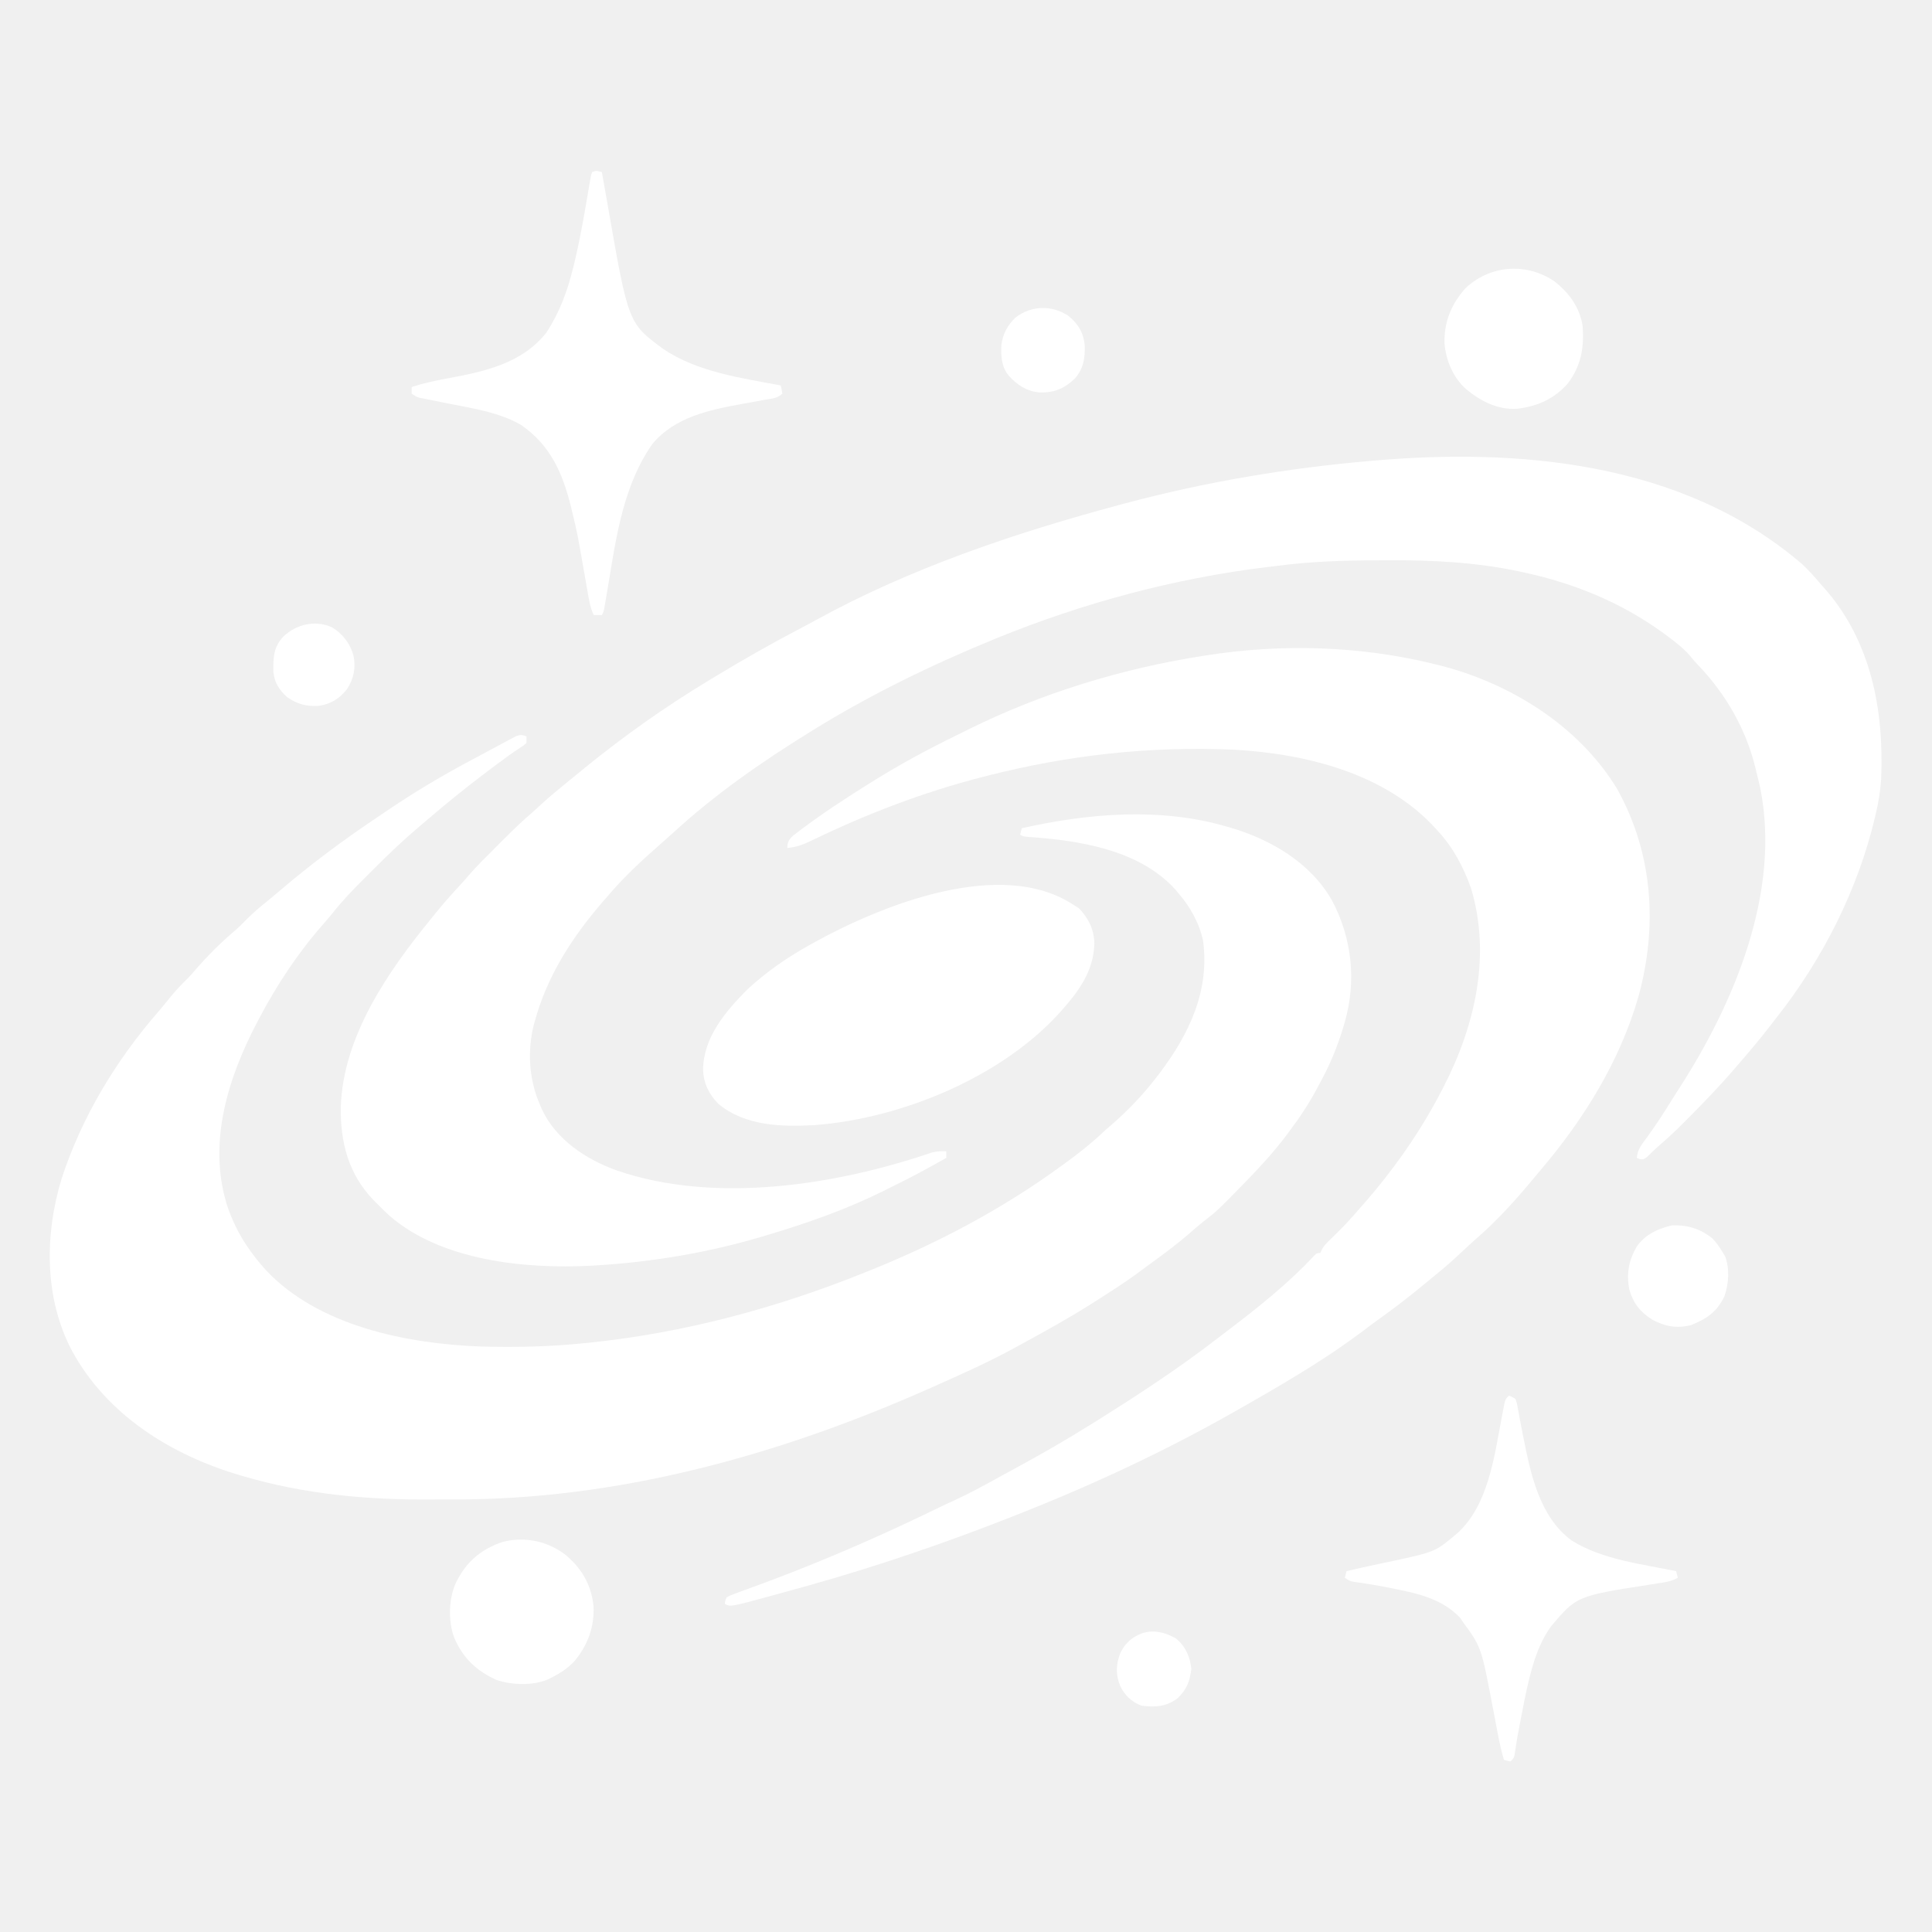
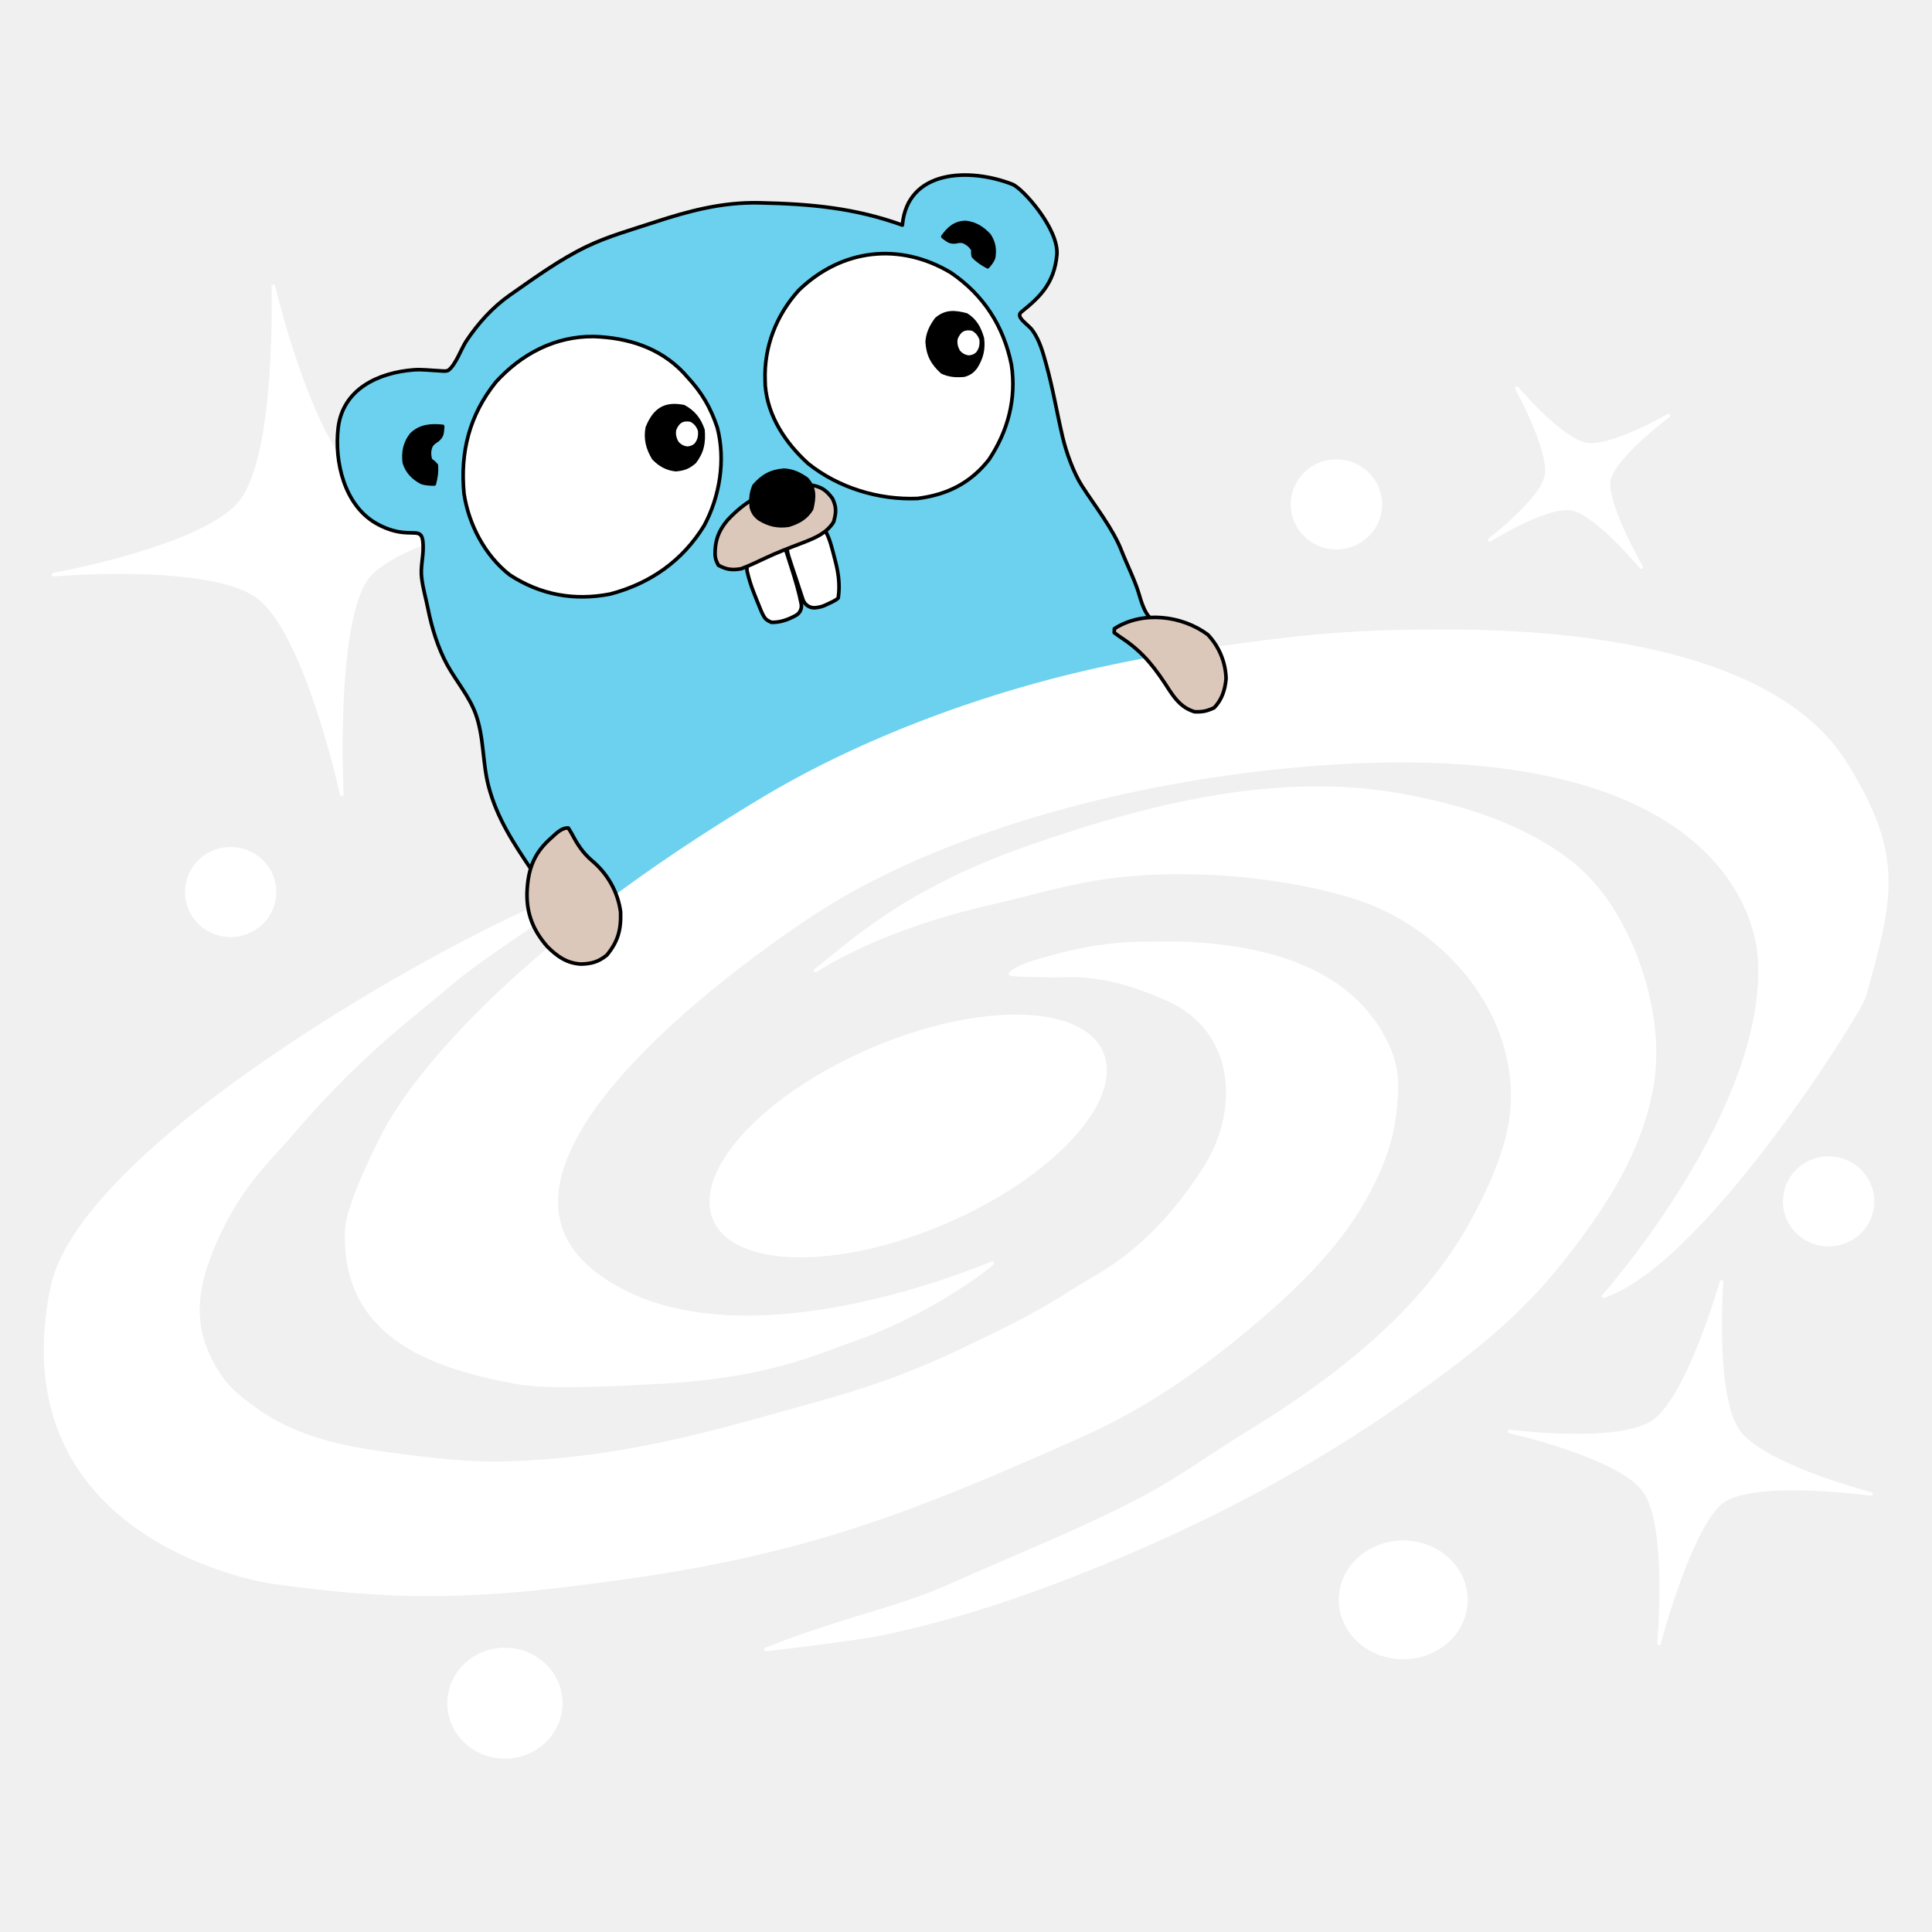
- <svg xmlns="http://www.w3.org/2000/svg" viewBox="41 76 1178 1178">
-   <g fill="#fff">
-     <path d="M0 0 C0.3 1.7 0.6 3.39 0.9 5.09 C1.17 6.61 1.43 8.13 1.7 9.64 C2.41 13.64 3.11 17.63 3.81 21.63 C16.1 92.03 16.1 92.03 37.39 107.77 C58.39 121.88 84.58 125.42 109 130 C109.62 132.38 109.62 132.38 110 135 C107.03 137.97 103.43 138.04 99.43 138.73 C97.65 139.06 95.86 139.4 94.08 139.73 C91.28 140.24 88.49 140.74 85.69 141.24 C65.79 144.81 44.24 149.35 30.69 165.8 C11.33 193.72 8.09 227.94 2.36 260.67 C2.18 261.66 2.01 262.65 1.83 263.67 C1.76 264.08 1.76 264.08 1.4 266.13 C1 268 1 268 0 270 C-1.65 270 -3.3 270 -5 270 C-7.14 265.39 -7.89 260.73 -8.73 255.77 C-9.06 253.9 -9.39 252.04 -9.72 250.18 C-9.88 249.21 -10.05 248.24 -10.23 247.24 C-15 219.94 -15 219.94 -18.25 206.5 C-18.47 205.58 -18.69 204.66 -18.92 203.71 C-24.07 183.21 -31.43 166.47 -49.25 154.12 C-62.35 146.54 -77.6 144.21 -92.25 141.31 C-95.19 140.73 -98.12 140.14 -101.06 139.55 C-102.87 139.18 -104.68 138.82 -106.49 138.47 C-107.3 138.31 -108.11 138.14 -108.95 137.97 C-109.66 137.83 -110.37 137.69 -111.11 137.55 C-113 137 -113 137 -116 135 C-116 133.68 -116 132.36 -116 131 C-108.53 128.55 -101.05 126.96 -93.31 125.56 C-71.13 121.41 -48.87 116.56 -34 98 C-25.96 85.87 -21.1 72.72 -17.62 58.62 C-17.48 58.05 -17.48 58.05 -16.75 55.11 C-13.14 40.11 -10.57 24.89 -8 9.68 C-6.7 2.03 -6.7 2.03 -6 0 C-3.51 -1.25 -2.59 -0.78 0 0 Z " transform="translate(408,181)" />
-     <path d="M0 0 C9.2 7.03 15.89 16.04 17.62 27.75 C18.56 40.88 16.66 51.77 8.61 62.5 C0.14 72.12 -10.07 76.53 -22.55 78.01 C-34.38 78.66 -44.69 73.27 -53.53 65.97 C-61.35 58.85 -65.59 48.94 -66.59 38.46 C-67.09 25.41 -62.52 14.2 -53.88 4.56 C-38.99 -9.6 -17.04 -11.28 0 0 Z " transform="translate(988.375,247.25)" />
-     <path d="M0 0 C6.07 4.85 9.25 9.96 10.17 17.71 C10.47 25.81 9.53 32.41 3.99 38.56 C-2.51 44.62 -8.6 47.14 -17.5 46.84 C-25.41 46.02 -30.88 42.38 -36.21 36.56 C-40.65 31 -40.88 24.97 -40.65 18.04 C-39.77 11.18 -36.95 5.88 -31.96 1.12 C-22.42 -6.18 -10.01 -6.54 0 0 Z " transform="translate(692.207,268.4414)" />
-     <path d="M0 0 C3.99 3.78 7.6 7.74 11.1 11.96 C11.85 12.79 12.59 13.61 13.36 14.46 C42.03 46.9 49.88 89.04 48.1 130.96 C47.66 137.76 46.62 144.33 45.1 150.96 C44.88 151.93 44.66 152.9 44.43 153.9 C34.02 198.16 12.61 240.48 -15.49 276.18 C-16.9 277.96 -18.28 279.76 -19.66 281.56 C-25.74 289.42 -32.1 297.01 -38.63 304.5 C-39.66 305.69 -40.69 306.89 -41.72 308.09 C-50.93 318.81 -60.8 328.96 -70.77 338.96 C-71.56 339.75 -72.34 340.54 -73.15 341.35 C-77.35 345.54 -81.64 349.57 -86.14 353.44 C-89.13 356.03 -91.97 358.81 -94.82 361.56 C-96.9 362.96 -96.9 362.96 -99.16 362.68 C-99.74 362.44 -100.31 362.21 -100.9 361.96 C-100.48 356.66 -97.53 353.28 -94.46 349.15 C-88.98 341.59 -83.96 333.86 -79.09 325.89 C-77.95 324.04 -76.77 322.21 -75.58 320.39 C-41.57 267.94 -12.85 199.92 -25.65 136.34 C-26.34 133.2 -27.11 130.08 -27.9 126.96 C-28.06 126.26 -28.23 125.56 -28.4 124.84 C-34.02 101.05 -46.54 79.17 -63.39 61.61 C-65.9 58.96 -65.9 58.96 -68.39 55.91 C-70.82 53.05 -73.28 50.8 -76.21 48.46 C-77.09 47.75 -77.98 47.04 -78.89 46.31 C-106.03 25.19 -136.35 12.19 -169.9 4.96 C-170.79 4.77 -171.69 4.57 -172.61 4.37 C-198.84 -1.19 -225.38 -2.58 -252.12 -2.42 C-254.25 -2.41 -256.38 -2.41 -258.52 -2.4 C-279.12 -2.34 -299.44 -1.76 -319.9 0.96 C-322.27 1.25 -324.65 1.53 -327.03 1.81 C-383.02 8.68 -438.7 23.67 -490.9 44.96 C-491.56 45.23 -492.22 45.5 -492.9 45.78 C-530.98 61.37 -567.86 79.34 -602.9 100.96 C-603.71 101.46 -604.52 101.96 -605.36 102.48 C-634.47 120.51 -663.1 140.42 -688.34 163.62 C-690.53 165.62 -692.73 167.58 -694.96 169.53 C-706.96 179.99 -718.64 190.76 -728.9 202.96 C-729.72 203.9 -730.53 204.84 -731.38 205.81 C-750.03 227.35 -765.42 251.23 -772.9 278.96 C-772.99 279.3 -772.99 279.3 -773.47 281.03 C-777.4 296.69 -776.34 314.19 -769.9 328.96 C-769.44 330.07 -768.98 331.19 -768.5 332.33 C-759.7 350.97 -741.74 362.78 -722.88 369.62 C-663.07 390.19 -589.19 378.65 -530.52 358.63 C-527.56 357.88 -524.93 357.85 -521.9 357.96 C-521.9 359.28 -521.9 360.6 -521.9 361.96 C-532.39 367.89 -542.91 373.65 -553.75 378.91 C-556.02 380.02 -558.29 381.16 -560.55 382.3 C-583.07 393.46 -606.84 401.76 -630.9 408.96 C-631.93 409.27 -632.96 409.58 -634.02 409.9 C-667.46 419.83 -701.66 425.53 -736.46 427.59 C-737.14 427.63 -737.82 427.67 -738.51 427.71 C-778.5 429.79 -830.04 424.76 -861.68 396.99 C-864.16 394.71 -866.53 392.36 -868.9 389.96 C-869.72 389.14 -870.55 388.31 -871.4 387.46 C-886.5 371.57 -891.43 352.42 -891.1 330.98 C-889.76 287.83 -862.27 248.2 -835.9 215.96 C-835.2 215.09 -834.51 214.23 -833.79 213.33 C-828.96 207.33 -823.92 201.61 -818.67 195.98 C-816.69 193.85 -814.79 191.66 -812.9 189.45 C-807.96 183.78 -802.6 178.51 -797.27 173.21 C-795.46 171.4 -793.66 169.6 -791.86 167.79 C-786.04 161.96 -780.17 156.3 -773.9 150.96 C-772.12 149.34 -770.35 147.72 -768.59 146.09 C-763.18 141.17 -757.59 136.55 -751.9 131.96 C-750.59 130.89 -749.28 129.83 -747.96 128.76 C-746.57 127.62 -745.17 126.48 -743.77 125.34 C-743.13 124.81 -742.48 124.29 -741.82 123.74 C-718.09 104.44 -693.08 86.77 -666.9 70.96 C-665.89 70.35 -664.87 69.73 -663.83 69.1 C-645.97 58.25 -627.91 47.98 -609.38 38.32 C-606.69 36.91 -604.01 35.49 -601.35 34.01 C-543.88 2.43 -480.02 -19.08 -416.9 -36.04 C-415.66 -36.37 -414.43 -36.7 -413.15 -37.05 C-364 -50.18 -313.57 -58.69 -262.9 -63.04 C-262.21 -63.1 -261.53 -63.16 -260.82 -63.22 C-175.6 -70.53 -74.08 -63.64 0 0 Z " transform="translate(1139.898,420.0369)" />
-     <path d="M0 0 C6.62 4.05 11.08 9.89 13.13 17.35 C14.61 24.72 13.21 31.45 9.12 37.71 C4.34 43.68 -0.74 46.83 -8.33 47.91 C-15.72 48.28 -21.38 46.8 -27.44 42.5 C-32.3 38.07 -35.13 33.67 -35.77 27.01 C-35.86 18.42 -35.73 12 -29.57 5.54 C-21.53 -1.9 -10.48 -4.64 0 0 Z " transform="translate(243.4375,458.5)" />
-     <path d="M0 0 C0.83 0.2 1.66 0.41 2.51 0.62 C45.73 11.53 87.57 37.43 111 76 C132.96 115.45 135.84 159.8 123.91 203.04 C112.57 242.12 90.81 277.29 64.61 308.1 C63.11 309.86 61.64 311.64 60.17 313.42 C49.18 326.67 37.46 339.67 24.39 350.89 C21.88 353.11 19.44 355.38 17.01 357.67 C11.49 362.84 5.92 367.85 0.02 372.57 C-2.29 374.43 -4.56 376.3 -6.83 378.21 C-16.27 386.12 -25.99 393.46 -36.03 400.58 C-38.67 402.48 -41.24 404.46 -43.81 406.44 C-63.75 421.47 -85.39 434.53 -107 447 C-107.6 447.34 -108.19 447.69 -108.81 448.04 C-112.25 450.04 -115.7 452.01 -119.17 453.96 C-120.42 454.67 -121.67 455.38 -122.92 456.09 C-165.62 480.32 -210.32 501.06 -256 519 C-256.63 519.25 -257.27 519.5 -257.92 519.76 C-298.86 535.88 -340.62 550.15 -383 562 C-383.81 562.23 -384.61 562.45 -385.45 562.68 C-391.33 564.33 -397.23 565.95 -403.12 567.56 C-403.9 567.78 -404.68 567.99 -405.48 568.21 C-429.49 574.76 -429.49 574.76 -433 573 C-432.89 571.17 -432.89 571.17 -432 569 C-429.35 567.59 -429.35 567.59 -425.77 566.29 C-425.11 566.05 -424.46 565.81 -423.79 565.56 C-422.37 565.03 -420.94 564.51 -419.51 564 C-415.61 562.6 -411.73 561.14 -407.85 559.69 C-407.04 559.39 -406.23 559.08 -405.39 558.77 C-396.75 555.55 -388.17 552.16 -379.62 548.69 C-378.86 548.38 -378.1 548.07 -377.31 547.75 C-352.01 537.46 -327.13 526.23 -302.58 514.25 C-299.53 512.77 -296.45 511.35 -293.36 509.94 C-283.26 505.3 -273.57 499.96 -263.85 494.57 C-261.01 493.01 -258.16 491.46 -255.3 489.91 C-239.58 481.41 -224.16 472.49 -209 463 C-208.31 462.57 -207.62 462.14 -206.92 461.7 C-181.33 445.67 -156.18 429.26 -132.3 410.77 C-130.33 409.26 -128.36 407.75 -126.38 406.25 C-107.84 392.17 -89.2 377.35 -73.36 360.23 C-72 359 -72 359 -70 359 C-69.73 358.41 -69.46 357.81 -69.19 357.2 C-67.99 354.98 -66.79 353.58 -64.99 351.83 C-64.4 351.25 -63.81 350.67 -63.2 350.08 C-62.58 349.47 -61.96 348.87 -61.31 348.25 C-56.31 343.33 -51.52 338.37 -47 333 C-46.16 332.05 -45.31 331.09 -44.45 330.11 C-25.69 308.82 -9.01 285.24 4 260 C4.42 259.2 4.83 258.39 5.26 257.57 C24.42 220.28 34.3 177.48 21.88 136.44 C17.38 123.87 11.09 111.84 2 102 C1.78 101.76 1.78 101.76 0.67 100.52 C-29.93 66.57 -78.67 54.54 -122.69 52.1 C-173.95 49.88 -223.37 55.35 -273 68 C-274.04 68.26 -275.08 68.53 -276.16 68.8 C-311.84 77.96 -346.48 91.23 -379.62 107.26 C-384.81 109.73 -389.23 111.65 -395 112 C-394.78 108.37 -394.15 107.15 -391.51 104.56 C-390.39 103.69 -389.26 102.84 -388.12 102 C-387.51 101.53 -386.9 101.07 -386.26 100.58 C-373.63 91.1 -360.38 82.39 -347 74 C-346.35 73.59 -345.71 73.18 -345.04 72.76 C-327.65 61.79 -309.54 51.96 -291.03 42.99 C-288.85 41.93 -286.68 40.84 -284.52 39.75 C-239.89 17.62 -191.16 2.71 -142 -5 C-141.34 -5.11 -140.68 -5.21 -140 -5.32 C-93.67 -12.68 -45.53 -11.24 0 0 Z " transform="translate(916,481)" />
-     <path d="M0 0 C0 1.32 0 2.64 0 4 C-1.63 5.5 -1.63 5.5 -4 7 C-8.73 10.12 -13.29 13.4 -17.81 16.81 C-18.16 17.07 -18.16 17.07 -19.89 18.38 C-21.93 19.92 -23.97 21.46 -26 23 C-26.6 23.45 -27.2 23.91 -27.81 24.37 C-38.61 32.57 -49.08 41.13 -59.4 49.93 C-61.15 51.43 -62.91 52.93 -64.68 54.41 C-74.48 62.67 -83.7 71.39 -92.74 80.48 C-94.89 82.64 -97.05 84.79 -99.21 86.94 C-105.87 93.59 -112.29 100.23 -118.12 107.63 C-119.91 109.89 -121.77 112.05 -123.68 114.21 C-139.05 131.62 -152.21 151.46 -163 172 C-163.34 172.65 -163.68 173.29 -164.04 173.96 C-181.8 207.81 -194.26 246.87 -182.88 284.88 C-178.21 299.38 -171.03 311.57 -161 323 C-160.27 323.83 -159.54 324.66 -158.79 325.52 C-126.59 359.7 -72.79 370.32 -28 372 C-6.94 372.6 14.03 372.15 35 370 C35.64 369.94 35.64 369.94 38.86 369.61 C96.22 363.69 152.56 348.52 206 327 C206.53 326.79 206.53 326.79 209.23 325.71 C250.56 309.07 289.98 288.29 326 262 C326.69 261.5 327.39 260.99 328.1 260.48 C335.98 254.75 343.52 248.89 350.64 242.21 C352.65 240.33 354.7 238.53 356.81 236.75 C366.77 228.06 375.98 218.5 384 208 C384.64 207.18 385.28 206.36 385.94 205.51 C404.1 181.41 416.67 155.26 412.53 124.49 C410.09 113.33 404.46 103.54 397 95 C396.51 94.42 396.03 93.84 395.53 93.24 C373.3 68.8 336.37 63.34 305.33 61.25 C303 61 303 61 301 60 C301.33 58.68 301.66 57.36 302 56 C342.74 46.86 386.36 43.16 427 55 C427.37 55.1 427.37 55.1 429.22 55.64 C453.89 62.88 478.06 77.01 491.1 99.94 C503.28 122.65 506.16 149.05 499 174 C498.88 174.4 498.88 174.4 498.3 176.44 C494.7 188.62 490.08 199.88 484 211 C483.28 212.35 482.56 213.7 481.84 215.05 C476.89 224.22 471.28 232.69 465 241 C464.79 241.28 464.79 241.28 463.71 242.73 C456.44 252.43 448.45 261.31 440 270 C439.62 270.39 439.62 270.39 437.7 272.37 C421.22 289.25 421.22 289.25 412.64 295.92 C410.09 297.93 407.66 300.03 405.23 302.17 C396.9 309.49 388.05 316.01 379.07 322.5 C377.39 323.72 375.71 324.96 374.05 326.21 C365.02 332.95 355.5 338.96 346 345 C345.26 345.47 344.53 345.94 343.77 346.42 C329.86 355.21 315.44 363.12 301 371 C300.1 371.5 299.2 371.99 298.27 372.5 C281.63 381.62 264.33 389.32 247 397 C245.98 397.45 244.97 397.9 243.92 398.37 C160.25 435.34 64.67 463.86 -35.59 465.2 C-36.31 465.21 -37.03 465.21 -37.77 465.21 C-41.6 465.23 -45.43 465.24 -49.26 465.24 C-52.35 465.24 -55.44 465.26 -58.52 465.28 C-97.36 465.56 -135.58 462.03 -173 451 C-173.79 450.77 -174.59 450.53 -175.41 450.29 C-217.15 437.8 -255.81 413.64 -277.09 374.66 C-294.07 342.57 -293.84 303.86 -283.44 269.69 C-271.15 232.07 -250.41 197.72 -224.52 167.93 C-222.05 165.06 -219.68 162.14 -217.31 159.19 C-214.04 155.16 -210.59 151.48 -206.87 147.87 C-205.12 146.12 -203.53 144.32 -201.94 142.44 C-194.29 133.56 -185.76 125.14 -176.81 117.59 C-174.66 115.7 -172.69 113.68 -170.69 111.62 C-166.67 107.56 -162.4 103.95 -157.94 100.38 C-155.36 98.29 -152.83 96.17 -150.31 94.01 C-131.54 77.96 -111.66 63.2 -91.16 49.45 C-89.17 48.12 -87.19 46.77 -85.21 45.43 C-68.11 33.83 -50.46 23.33 -32.18 13.69 C-28.8 11.89 -25.43 10.08 -22.06 8.26 C-19.79 7.05 -17.52 5.83 -15.25 4.62 C-14.18 4.05 -13.12 3.47 -12.02 2.87 C-11.03 2.35 -10.04 1.83 -9.02 1.29 C-8.58 1.06 -8.58 1.06 -6.37 -0.13 C-3.73 -1.1 -2.59 -0.99 0 0 Z " transform="translate(362,525)" />
-     <path d="M0 0 C0.93 0.58 1.86 1.15 2.81 1.75 C8.65 7.76 12.06 14.68 12.25 23.06 C12 38.14 4.55 49.92 -5 61 C-5.71 61.84 -6.43 62.67 -7.16 63.53 C-42.84 104.3 -104.7 129.83 -158 134 C-178.33 135.12 -200.55 134.69 -217.02 121.03 C-222.82 115.07 -226.08 108.34 -226.31 100.06 C-226.03 80.45 -212.69 64.82 -199.57 51.54 C-188 40.75 -174.83 31.62 -161 24 C-160.06 23.48 -159.12 22.95 -158.15 22.41 C-117.37 -0.04 -44.29 -29.63 0 0 Z " transform="translate(696,628)" />
-     <path d="M0 0 C2.38 2.48 4.23 5.05 6 8 C6.31 8.51 6.31 8.51 7.88 11.06 C10.71 18.47 10.06 28.16 7.38 35.5 C2.86 44.9 -3.36 49.13 -13 53 C-21.58 55.08 -28.71 53.84 -36.4 49.71 C-43.72 45.16 -48.05 39.82 -50.49 31.51 C-52.47 21.82 -50.96 13.54 -46 5 C-40.37 -2.64 -33.53 -5.59 -24.56 -7.88 C-15.21 -8.2 -7.36 -5.85 0 0 Z " transform="translate(1085,831)" />
-     <path d="M0 0 C1.91 0.65 1.91 0.65 4 2 C4.89 4.48 4.89 4.48 5.46 7.62 C5.68 8.79 5.9 9.96 6.13 11.17 C6.35 12.43 6.58 13.7 6.81 15 C7.32 17.65 7.84 20.3 8.36 22.94 C8.43 23.28 8.43 23.28 8.76 24.98 C13.29 47.69 18.57 73.63 38.2 88.23 C56.72 99.95 80.98 102.63 102 107 C102.33 108.32 102.66 109.64 103 111 C99.61 112.97 96.47 113.56 92.61 114.15 C91.35 114.35 90.09 114.55 88.79 114.75 C88.13 114.85 87.47 114.95 86.79 115.06 C41.42 122.1 41.42 122.1 25.91 140.38 C20.49 147.81 17.06 156.08 14.52 164.86 C14.31 165.59 14.1 166.32 13.88 167.07 C11.57 175.23 9.91 183.49 8.31 191.81 C8.02 193.32 7.72 194.83 7.42 196.33 C5.95 203.8 4.58 211.25 3.52 218.78 C3 221 3 221 1 223 C-1.13 222.62 -1.13 222.62 -3 222 C-4.61 216.67 -5.78 211.35 -6.8 205.88 C-7.14 204.1 -7.48 202.32 -7.82 200.54 C-8.35 197.78 -8.87 195.02 -9.39 192.26 C-16.74 153.32 -16.74 153.32 -28 138 C-28.58 137.13 -29.15 136.27 -29.75 135.38 C-40.31 124.23 -54.92 120.63 -69.5 117.81 C-70.11 117.69 -70.11 117.69 -73.18 117.06 C-80.22 115.66 -87.26 114.47 -94.37 113.53 C-97 113 -97 113 -100 111 C-99.67 109.68 -99.34 108.36 -99 107 C-92.48 105.47 -85.95 103.97 -79.39 102.61 C-45.36 95.46 -45.36 95.46 -34 86 C-33.18 85.33 -32.36 84.65 -31.52 83.96 C-12.43 66.69 -8.91 37.09 -4.31 13.05 C-4.17 12.33 -4.03 11.61 -3.88 10.87 C-3.5 8.9 -3.13 6.94 -2.76 4.97 C-2 2 -2 2 0 0 Z " transform="translate(961,927)" />
-     <path d="M0 0 C10.23 8.25 16.25 18.38 17.73 31.5 C18.38 44.36 14.33 55.44 6.11 65.37 C1.9 69.79 -2.69 72.81 -8.14 75.5 C-8.81 75.84 -9.47 76.18 -10.15 76.53 C-19.2 80.35 -32.01 79.97 -41.21 76.87 C-53.52 71.47 -61.95 63.39 -67.23 50.98 C-70.94 40.89 -70.63 27.3 -66.14 17.5 C-59.92 4.86 -51.12 -2.76 -37.76 -7.32 C-24.53 -10.73 -11.03 -8.06 0 0 Z " transform="translate(385.1445,1023.504)" />
-     <path d="M0 0 C5.81 4.8 8.57 11.06 9.38 18.44 C8.58 26.03 6.55 31.15 1.01 36.49 C-5.93 41.69 -12.58 42.03 -21 41 C-26.85 38.82 -31.16 34.77 -33.9 29.15 C-36.8 22.22 -36.6 16.23 -34.04 9.21 C-31.23 3.24 -27.16 -0.59 -21 -3 C-13.64 -5.61 -6.58 -3.68 0 0 Z " transform="translate(758,1075)" />
+ <svg xmlns="http://www.w3.org/2000/svg" viewBox="118 131 1066 1066" version="1.1" xml:space="preserve" style="fill-rule:evenodd;clip-rule:evenodd;stroke-linecap:round;stroke-linejoin:round;stroke-miterlimit:1.5;">
+   <g id="Слой2" style="fill:white;">
+     <g transform="matrix(1,0,0,1,-3.77159,-3.73619)">
+       <ellipse cx="249.033" cy="626.937" rx="24.205" ry="23.864" style="stroke:white;stroke-width:2px;" />
+     </g>
+     <g transform="matrix(0.832333,-1.09151,1.09203,0.832724,-402.756,385.102)">
+       <path d="M352.337,346.44C352.337,346.44 300.298,388.562 276.014,388.562C252.446,388.562 206.633,346.44 206.633,346.44C206.633,346.44 249.404,393.503 249.404,417.464C249.404,441.736 206.633,492.075 206.633,492.075C206.633,492.075 255.943,450.386 280.05,447.464C301.838,444.822 352.337,492.075 352.337,492.075C352.337,492.075 311.648,444.351 311.648,420.149C311.648,395.877 352.337,346.44 352.337,346.44Z" style="stroke:white;stroke-width:1.46px;" />
+     </g>
+     <g transform="matrix(0.80298,-0.56628,0.566546,0.803357,588.677,759.505)">
+       <path d="M352.337,346.44C352.337,346.44 300.298,388.562 276.014,388.562C252.446,388.562 206.633,346.44 206.633,346.44C206.633,346.44 249.404,393.503 249.404,417.464C249.404,441.736 206.633,492.075 206.633,492.075C206.633,492.075 255.943,450.386 280.05,447.464C301.838,444.822 352.337,492.075 352.337,492.075C352.337,492.075 311.648,444.351 311.648,420.149C311.648,395.877 352.337,346.44 352.337,346.44Z" style="stroke:white;stroke-width:2.03px;" />
+     </g>
+     <g transform="matrix(0.103242,-0.573747,0.574017,0.103291,719.759,511.646)">
+       <path d="M352.337,346.44C352.337,346.44 300.298,388.562 276.014,388.562C252.446,388.562 206.633,346.44 206.633,346.44C206.633,346.44 249.404,393.503 249.404,417.464C249.404,441.736 206.633,492.075 206.633,492.075C206.633,492.075 255.943,450.386 280.05,447.464C301.838,444.822 352.337,492.075 352.337,492.075C352.337,492.075 311.648,444.351 311.648,420.149C311.648,395.877 352.337,346.44 352.337,346.44Z" style="stroke:white;stroke-width:3.43px;" />
+     </g>
+     <g transform="matrix(1,0,0,1,606.347,-217.632)">
+       <ellipse cx="249.033" cy="626.937" rx="24.205" ry="23.864" style="stroke:white;stroke-width:2px;" />
+     </g>
+     <g transform="matrix(1,0,0,1,877.926,166.945)">
+       <ellipse cx="249.033" cy="626.937" rx="24.205" ry="23.864" style="stroke:white;stroke-width:2px;" />
+     </g>
+     <g transform="matrix(1.4266,0,0,1.33298,536.979,178.053)">
+       <ellipse cx="249.033" cy="626.937" rx="24.205" ry="23.864" style="stroke:white;stroke-width:1.45px;" />
+     </g>
+     <g transform="matrix(1.27167,0,0,1.24085,79.9008,292.81)">
+       <ellipse cx="249.033" cy="626.937" rx="24.205" ry="23.864" style="stroke:white;stroke-width:1.59px;" />
+     </g>
+   </g>
+   <g transform="matrix(1.09752,0.0463589,-0.0463589,1.09752,-46.5395,-78.1821)">
+     <path d="M615.296,277.772C591.228,270.241 569.293,269.038 542.825,269.625C524.38,270.035 507.851,275.174 490.892,281.558C479.59,285.813 468.023,289.526 457.333,295.222C444.123,302.261 431.885,312.021 420.004,321.075C411.436,327.605 404.452,336.047 398.904,345.226C396.536,349.145 394.149,357.284 390.612,360.189C389.632,360.993 386.926,360.692 385.733,360.691C381.485,360.685 377.247,360.259 373.012,360.782C355.455,362.95 337.919,371.865 336.462,391.561C335.203,408.569 341.207,430.033 357.351,438.498C361.557,440.704 366.261,442.257 371.019,442.575C378.683,443.087 381.269,440.389 381.653,449.819C381.864,455.019 380.714,459.626 381.508,464.738C382.355,470.199 384.072,475.002 385.368,480.347C387.643,489.721 391.225,499.936 396.264,508.208C401.121,516.181 407.895,523.359 411.485,532.034C416.284,543.632 415.905,556.487 419.604,568.355C424.524,584.141 433.252,596.126 442.898,609.242C448.616,617.018 449.094,646.623 457.014,640.955C488.987,618.074 570.401,576.335 606.351,560.039C653.136,538.831 786.163,498.769 784.154,496.833C773.59,486.649 772.326,471.984 752.572,471.643C746.71,471.541 743.81,463.677 742.017,458.321C739.643,451.234 735.14,443.254 732.125,436.402C727.407,425.681 717.98,414.772 710.995,404.893C706.479,398.505 702.358,388.322 700.259,380.864C696.655,368.059 694.545,357.386 690.41,344.501C688.552,338.712 686.681,332.793 682.906,327.936C680.417,324.734 673.704,321.59 676.903,318.788C685.565,311.203 692.717,304.03 693.474,289.528C694.151,276.548 674.909,256.749 669.647,254.951C647.499,247.382 616.614,249.893 615.296,277.772Z" style="fill:rgb(107,209,238);stroke:black;stroke-width:1.82px;" />
+   </g>
+   <g id="Слой1" style="fill:white;">
+     <g transform="matrix(2.16867,-0.93314,0.688897,1.60104,-1230.89,85.961)">
+       <ellipse cx="607.31" cy="773.579" rx="49.138" ry="29.725" style="stroke:white;stroke-width:0.96px;" />
+     </g>
+     <path d="M435.605,622.986C380.316,641.249 163.453,760.577 146.828,841.498C120.091,971.638 246.689,1000.81 268.986,1003.96C298.948,1008.18 328.273,1010.94 358.466,1010.66C374.306,1010.51 391.488,1009.57 407.271,1008.13C425.31,1006.49 444.05,1003.97 461.97,1001.5C500.326,996.227 537.719,988.73 575.032,977.633C622.067,963.644 668.103,943.601 712.864,923.74C750.726,906.941 779.4,886.598 810.813,860.029C842.285,833.41 871.434,802.918 883.913,762.581C886.811,753.215 887.842,743.638 888.431,733.903C889.207,721.058 885.624,710.309 878.985,699.479C857.786,664.902 816.121,654.54 778.012,651.896C768.377,651.228 758.773,651.498 749.122,651.581C730.679,651.74 713.576,654.661 695.879,659.812C690.035,661.513 680.136,663.843 675.524,668.255C674.715,669.029 698.456,669.42 705.616,669.194C725.684,668.56 743.254,673.923 762.134,682.232C800.803,699.249 803.252,743.712 782.71,775.799C768.98,797.246 751.856,816.842 730.693,830.74C722.697,835.991 714.302,840.556 706.262,845.709C688.438,857.132 669.737,865.971 650.725,875.12C638.247,881.124 626.095,886.376 613.055,891.313C590.428,899.88 566.994,905.919 543.747,912.458C493.388,926.624 451.456,936.457 398.59,938.283C376.552,939.044 355.803,936.367 334.124,933.555C306.586,929.982 280.082,924.55 257.191,907.458C250.275,902.294 244.313,897.754 239.479,890.637C224.852,869.1 223.986,848.846 233.203,824.518C247.184,787.62 266.284,771.175 277.092,758.509C292.222,740.776 305.911,726.331 323.059,710.504C336.784,697.836 352.092,685.993 366.309,673.902C386.76,656.511 413.831,641.452 435.605,622.986Z" style="stroke:white;stroke-width:2px;" />
+     <g transform="matrix(-1,-1.22465e-16,1.22465e-16,-1,1252.09,1490.17)">
+       <path d="M249.378,643.975C194.09,662.238 107.732,801.4 105.536,809.292C90.393,863.729 83.995,886.953 116.046,938.108C165.464,1016.98 328.273,1010.94 358.466,1010.66C374.306,1010.51 391.488,1009.57 407.271,1008.13C425.31,1006.49 444.05,1003.97 461.97,1001.5C500.326,996.227 537.719,988.73 575.032,977.633C622.067,963.644 670.599,943.732 712.616,918.582C845.785,838.873 900.231,770.885 918.317,740.72C924.934,729.683 941.991,694.2 942.663,681.515C945.764,623.018 896.719,605.698 853.436,597.335C843.953,595.503 833.603,592.922 767.544,596.774C709.127,600.18 682.207,613.506 664.76,619.451C623.972,633.349 591.259,657.754 586.647,662.167C585.838,662.941 729.661,598.937 805.218,655.94C892.723,721.957 691.013,851.644 682.98,856.808C612.128,902.351 503.241,931.728 398.59,938.283C190.733,951.301 165.122,857.238 163.247,831.29C157.236,748.113 248.141,645.024 249.378,643.975Z" style="stroke:white;stroke-width:2px;" />
+     </g>
+     <path d="M568.012,666.426C584.689,654.051 614.378,623.669 683.891,599.168C748.805,576.289 821.463,557.564 890.043,569.685C923.318,575.566 959.158,586.404 986.009,608.152C1016.92,633.193 1034.88,686.784 1030.14,724.739C1025.18,764.479 1002.05,798.721 977.73,829.037C953.759,858.916 925.122,880.657 893.878,902.693C840.971,940.008 785.032,969.583 725.042,994.036C685.38,1010.2 645.767,1023.82 603.697,1032.48C589.834,1035.34 539.729,1041.38 540.51,1041.09C550.879,1037.18 556.372,1034.72 580.219,1027.09C600.795,1020.51 622.414,1014.89 642.122,1006.01C677.501,990.067 714.11,975.89 748.441,957.761C769.165,946.818 787.566,933.257 807.436,921.088C855.329,891.758 903.891,854.361 930.979,803.8C941.431,784.291 951.927,761.389 952.63,738.843C954.279,685.936 912.657,640.354 864.429,625.656C821.735,612.644 766.026,608.543 721.608,616.027C702.415,619.261 683.975,624.821 664.976,629.137C633.076,636.384 596.995,648.39 568.012,666.426Z" style="stroke:white;stroke-width:2px;" />
+   </g>
+   <g transform="matrix(1.09752,0.0463589,-0.0463589,1.09752,-48.9886,-79.777)">
+     <path d="M567,314C556.23,326.91 550.67,343.17 552,360C552.06,360.85 552.12,361.69 552.18,362.56C554.08,377.97 563.68,391.07 575.31,400.75C591.02,412.32 611.63,417.64 631,416C645.79,413.49 657.15,407.23 666,395C674.9,380.38 678.59,363.91 675.31,347C670.59,327.72 659.89,312.51 643,302C616.74,287.71 587.73,292.2 567,314Z" style="fill:white;fill-rule:nonzero;stroke:black;stroke-width:1.82px;stroke-linecap:butt;stroke-miterlimit:2;" />
+     <path d="M416.91,366.51C404.39,383.58 400.4,402.34 403.31,423.22C406.31,438.59 415.15,453.86 428,463C443.79,472.4 461.01,474.76 478.88,470.44C498.64,464.32 514.39,452.28 524.5,434.1C531.74,419.18 533.91,400.77 529.03,384.73C525.3,374.85 520.51,367.42 513,360C512.31,359.29 511.62,358.58 510.91,357.85C498.35,345.68 482.16,341.46 465.09,341.58C445.69,342.19 429.15,351.84 416.91,366.51Z" style="fill:white;fill-rule:nonzero;stroke:black;stroke-width:1.82px;stroke-linecap:butt;stroke-miterlimit:2;" />
+     <g transform="matrix(0.595545,0,0,0.593788,160.671,166.616)">
+       <path d="M361,384C355.71,391.44 354.58,399.04 356,408C358.73,415.63 363.81,420.45 371,424C374.68,425.17 378.15,425.07 382,425C383.18,419.68 383.78,414.43 383,409C380.56,406.5 380.56,406.5 378,405C376.52,400.57 376.26,396.72 378.12,392.38C380,390 380,390 383.12,387.75C386.65,384.37 386.76,382.49 386.99,377.79C386.99,377.2 387,376.61 387,376C377.06,375.39 368.18,376.42 361,384Z" style="fill-rule:nonzero;stroke:black;stroke-width:3.06px;stroke-linecap:butt;stroke-miterlimit:2;" />
+     </g>
+     <g transform="matrix(-0.295421,0.39554,0.440344,0.328884,586.919,7.36812)">
+       <path d="M361,384C355.71,391.44 354.58,399.04 356,408C358.73,415.63 363.81,420.45 371,424C374.68,425.17 378.15,425.07 382,425C383.18,419.68 383.78,414.43 383,409C380.56,406.5 380.56,406.5 378,405C376.52,400.57 376.26,396.72 378.12,392.38C380,390 380,390 383.12,387.75C386.65,384.37 386.76,382.49 386.99,377.79C386.99,377.2 387,376.61 387,376C377.06,375.39 368.18,376.42 361,384Z" style="fill-rule:nonzero;stroke:black;stroke-width:3.49px;stroke-linecap:butt;stroke-miterlimit:2;" />
+     </g>
+     <g transform="matrix(1,0,0,1,-6.68611,-10.4193)">
+       <path d="M581.44,445.69C580.74,445.93 580.04,446.18 579.32,446.43C577.31,447.2 577.31,447.2 574,449C572.24,453.5 573.66,456.69 575.31,461.05C575.43,461.38 575.43,461.38 576.05,463.05C576.84,465.14 577.64,467.23 578.44,469.31C578.97,470.73 579.51,472.16 580.04,473.58C580.796,475.588 581.555,477.592 582.317,479.596C583.373,482.37 586.295,483.961 589.198,483.343C592.02,482.807 592.802,482.387 595.38,481C596.04,480.65 596.71,480.3 597.4,479.94C599,479 599,479 600,478C600.74,470.79 599.38,464.51 597.19,457.69C596.93,456.82 596.67,455.95 596.4,455.06C595.05,450.73 593.76,446.67 591,443C587.61,443 584.57,444.5 581.44,445.69Z" style="fill:white;fill-rule:nonzero;stroke:black;stroke-width:1.82px;stroke-linecap:butt;stroke-miterlimit:2;" />
+     </g>
+     <g transform="matrix(1,0,0,1,-2.30055,-11.8141)">
+       <path d="M561.09,454.97C560.33,455.37 559.56,455.78 558.78,456.2C557.99,456.63 557.19,457.06 556.38,457.5C555.57,457.93 554.77,458.36 553.95,458.8C553.762,458.9 553.574,459 553.387,459.1C550.083,460.864 548.436,464.677 549.42,468.291C550.464,472.012 551.766,475.591 553.44,479.25C553.59,479.59 553.59,479.59 554.35,481.31C558.93,491.57 558.93,491.57 562.62,493.06C567.102,492.976 570.933,491.336 574.634,489.139C576.688,487.933 577.721,485.533 577.186,483.212C575.697,476.968 573.622,471.023 571.38,464.94C570.95,463.79 570.53,462.63 570.1,461.45C569.603,460.09 569.107,458.731 568.609,457.372C568.112,456.017 567.052,454.945 565.702,454.433C564.353,453.922 562.848,454.021 561.578,454.706C561.42,454.792 561.258,454.88 561.09,454.97Z" style="fill:white;fill-rule:nonzero;stroke:black;stroke-width:1.82px;stroke-linecap:butt;stroke-miterlimit:2;" />
+     </g>
+     <path d="M536,431C531.72,436.61 530.2,441.52 530.59,448.6C531,451 531,451 532.44,453.69C536.51,455.77 539.62,455.98 544,455C547.89,453.33 551.58,451.42 555.32,449.43C561.53,446.13 568,443.37 574.46,440.59C580.39,437.97 586.06,435.43 589.38,429.56C590.51,424.89 590.6,422.13 588.31,417.81C585.12,413.92 582.67,412.21 577.62,411.57C560.65,411.55 547.03,417.95 536,431Z" style="fill:rgb(220,200,187);fill-rule:nonzero;stroke:black;stroke-width:1.82px;stroke-linecap:butt;stroke-miterlimit:2;" />
+     <g transform="matrix(1,0,0,1,13.547,-12.8394)">
+       <path d="M719,490L719,492C720.64,493.15 722.34,494.22 724.06,495.25C734.56,501.81 740.74,509.49 747.85,519.64C751.48,524.65 754.85,528.37 761,530C764.96,530 767.26,529.39 770.75,527.56C774.5,523.29 775.86,518.31 776.1,512.66C775.5,504.37 771.93,496.8 766,491C752.57,481.9 732.75,480.33 719,490Z" style="fill:rgb(220,200,187);fill-rule:nonzero;stroke:black;stroke-width:1.82px;stroke-linecap:butt;stroke-miterlimit:2;" />
+     </g>
+     <g transform="matrix(1,0,0,1,-15.2625,3.75185)">
+       <path d="M468.48,591.49C460.74,599.33 458.58,607.62 458.64,618.46C458.89,629.11 462.63,637.3 470,645C475.09,649.67 480.09,652.94 487.23,653.03C492.47,652.69 495.98,651.56 500,648C505.39,640.89 506.69,634.84 506,626C504.16,615.8 498.6,607.07 490.38,600.75C485.49,596.91 482.61,592.56 479.48,587.2C478.99,586.47 478.5,585.75 478,585C474.09,585 471.23,588.96 468.48,591.49Z" style="fill:rgb(220,200,187);fill-rule:nonzero;stroke:black;stroke-width:1.82px;stroke-linecap:butt;stroke-miterlimit:2;" />
+     </g>
+     <g transform="matrix(0.0172476,0.999851,-0.999851,0.0172476,578.918,423.838)">
+       <path d="M0,0C4.86,2.7 7.29,6.82 9,12C9.98,17.7 9.06,22.33 6.19,27.34C4.36,29.9 2.98,30.94 0,32C-4.28,32.55 -7.81,32.5 -11.81,30.81C-17.13,26.4 -19.7,22.04 -20.38,15.19C-20.25,10.51 -18.6,6.85 -16,3C-11.12,-1.59 -6.22,-1.38 0,0Z" style="fill-rule:nonzero;" />
+     </g>
+     <g transform="matrix(1,0,0,1,652,322)">
+       <path d="M0,0C4.86,2.7 7.29,6.82 9,12C9.98,17.7 9.06,22.33 6.19,27.34C4.36,29.9 2.98,30.94 0,32C-4.28,32.55 -7.81,32.5 -11.81,30.81C-17.13,26.4 -19.7,22.04 -20.38,15.19C-20.25,10.51 -18.6,6.85 -16,3C-11.12,-1.59 -6.22,-1.38 0,0Z" style="fill-rule:nonzero;" />
+     </g>
+     <g transform="matrix(1,0,0,1,512,374)">
+       <path d="M0,0C5.36,2.58 8.6,6.37 10.75,11.94C11.57,18.68 10.9,23.42 7,29C3.63,32.06 1.63,32.91 -2.88,33.56C-7.76,33.26 -11.47,31.36 -15,28C-18.31,23.02 -19.87,17.98 -19,12C-15.62,2.41 -10.26,-1.61 0,0Z" style="fill-rule:nonzero;" />
+     </g>
+     <g transform="matrix(0.396909,0,0,0.396909,515.548,381.893)">
+       <path d="M0,0C5.36,2.58 8.6,6.37 10.75,11.94C11.57,18.68 10.9,23.42 7,29C3.63,32.06 1.63,32.91 -2.88,33.56C-7.76,33.26 -11.47,31.36 -15,28C-18.31,23.02 -19.87,17.98 -19,12C-15.62,2.41 -10.26,-1.61 0,0Z" style="fill:white;fill-rule:nonzero;stroke:black;stroke-width:2.29px;stroke-linecap:butt;stroke-miterlimit:2;" />
+     </g>
+     <g transform="matrix(0.396909,0,0,0.396909,654.873,330.221)">
+       <path d="M0,0C5.36,2.58 8.6,6.37 10.75,11.94C11.57,18.68 10.9,23.42 7,29C3.63,32.06 1.63,32.91 -2.88,33.56C-7.76,33.26 -11.47,31.36 -15,28C-18.31,23.02 -19.87,17.98 -19,12C-15.62,2.41 -10.26,-1.61 0,0Z" style="fill:white;fill-rule:nonzero;stroke:black;stroke-width:2.29px;stroke-linecap:butt;stroke-miterlimit:2;" />
+     </g>
  </g>
</svg>
